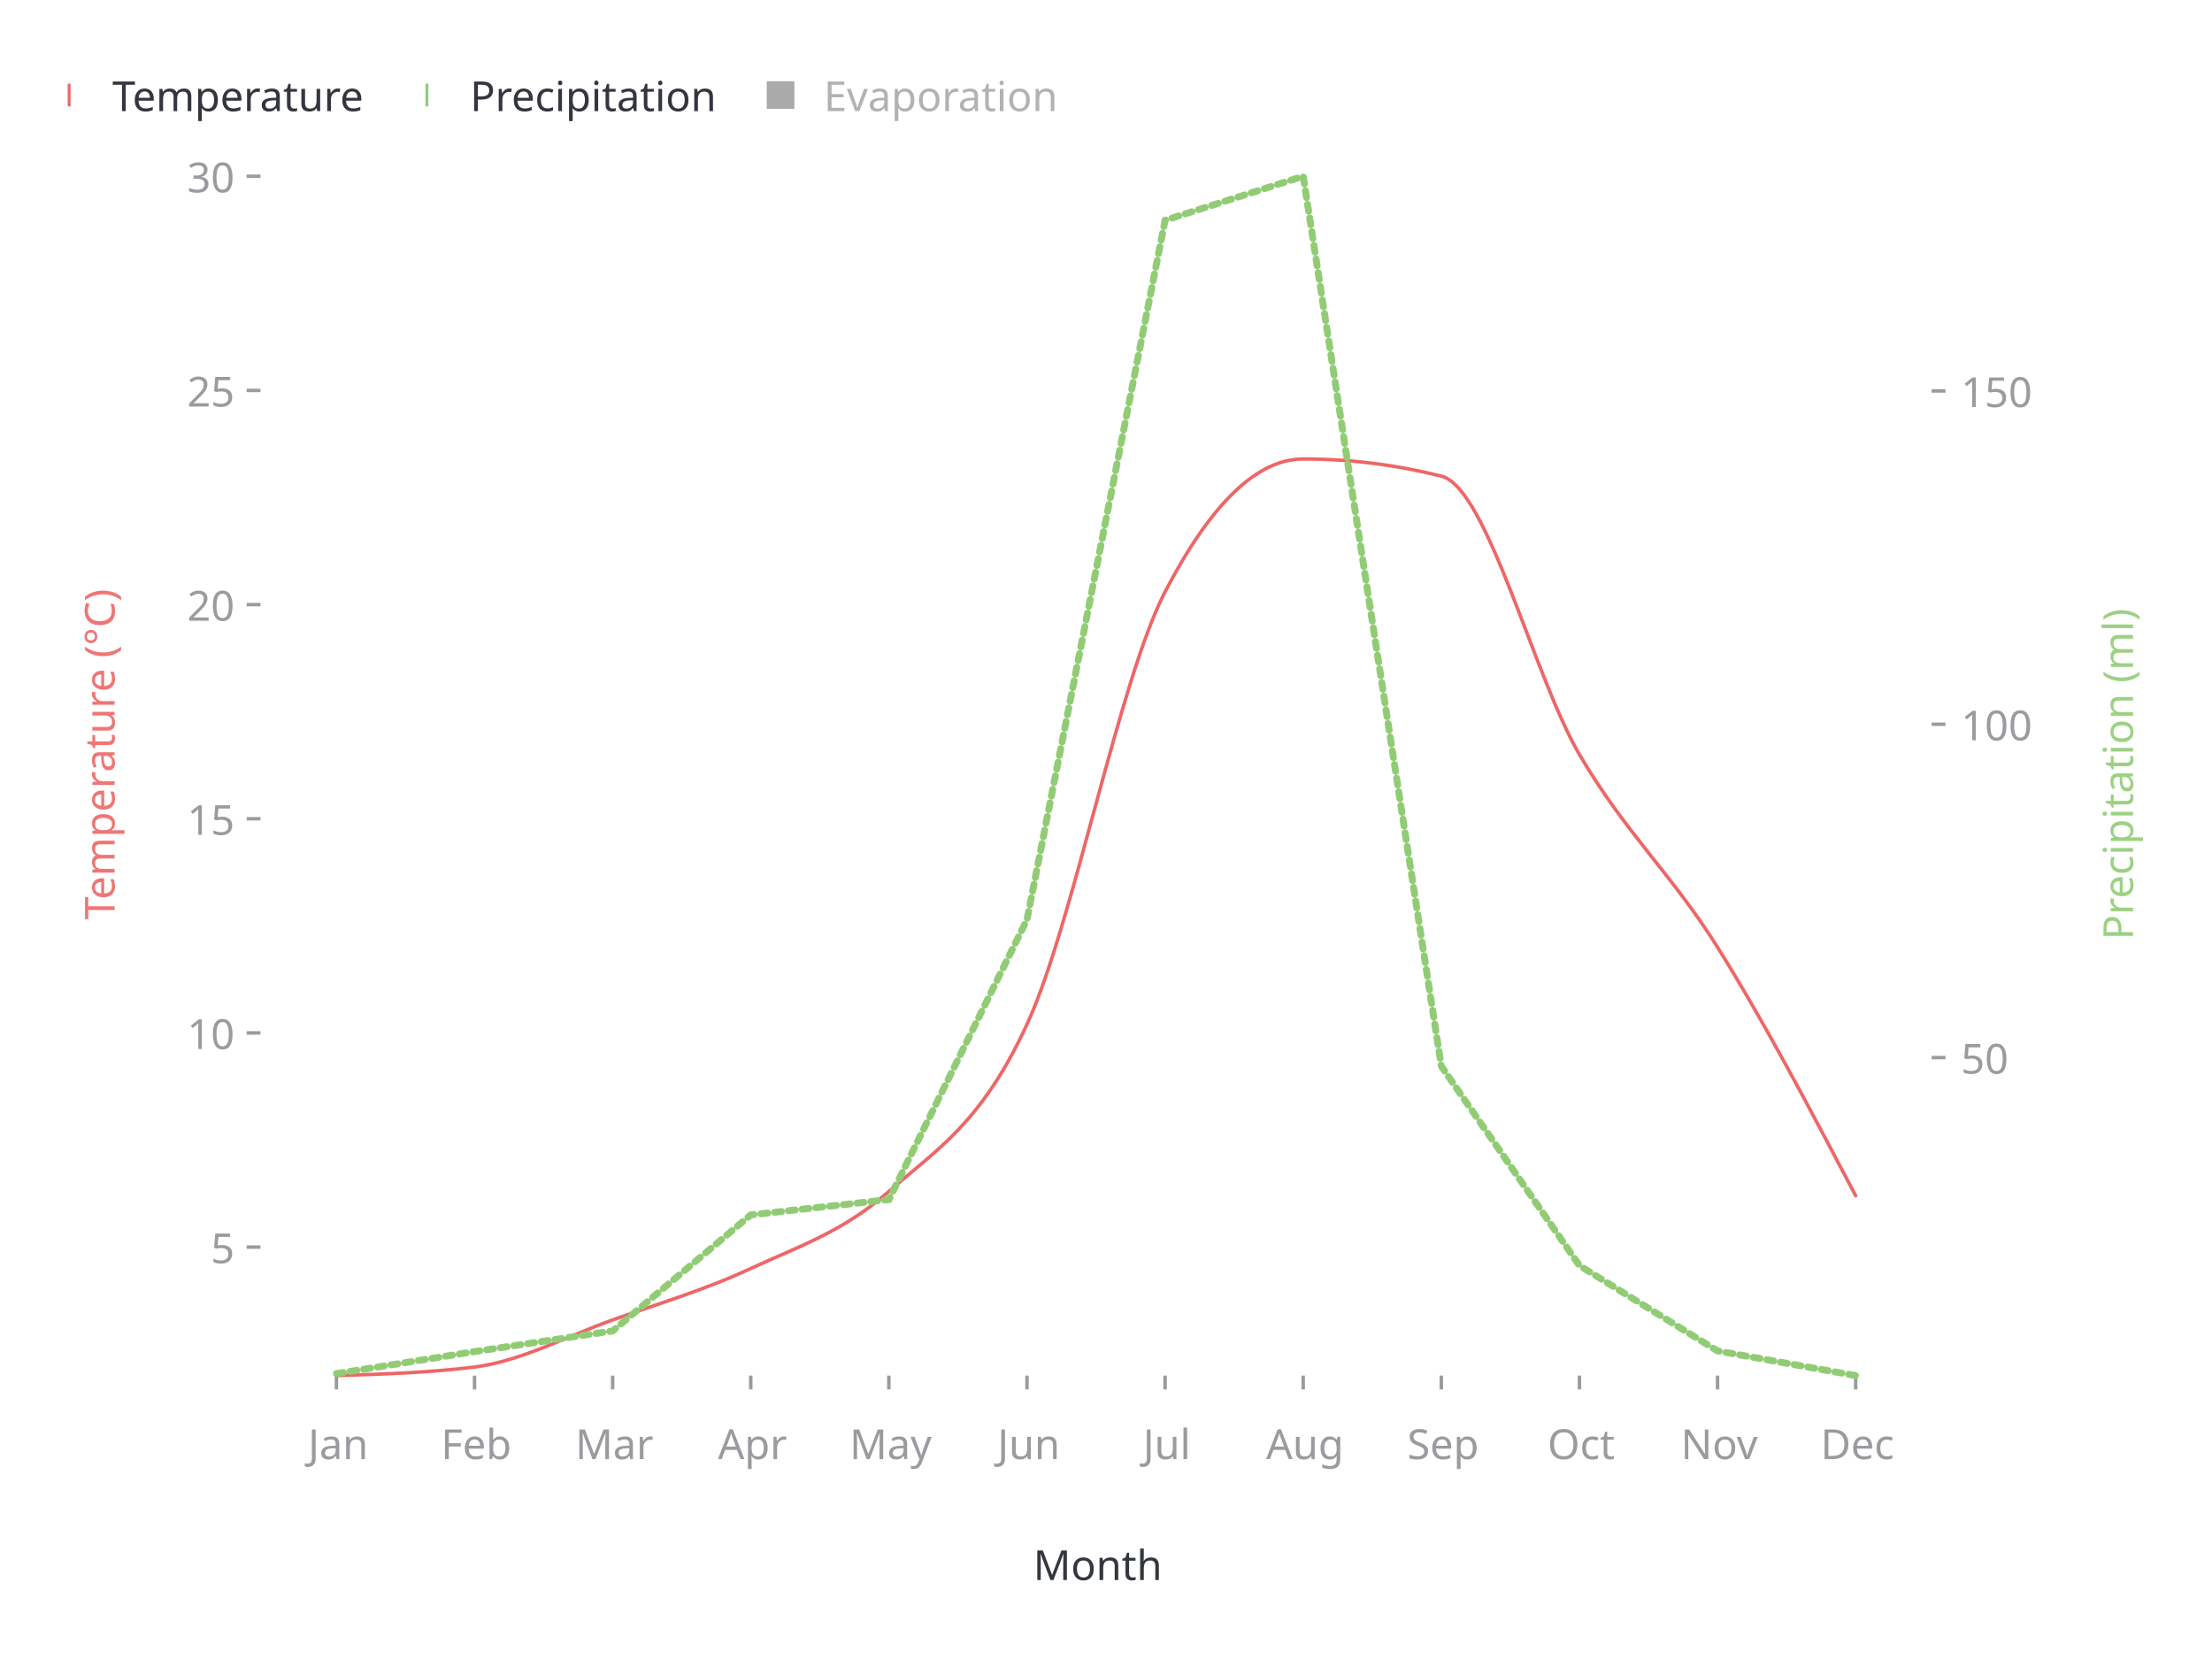
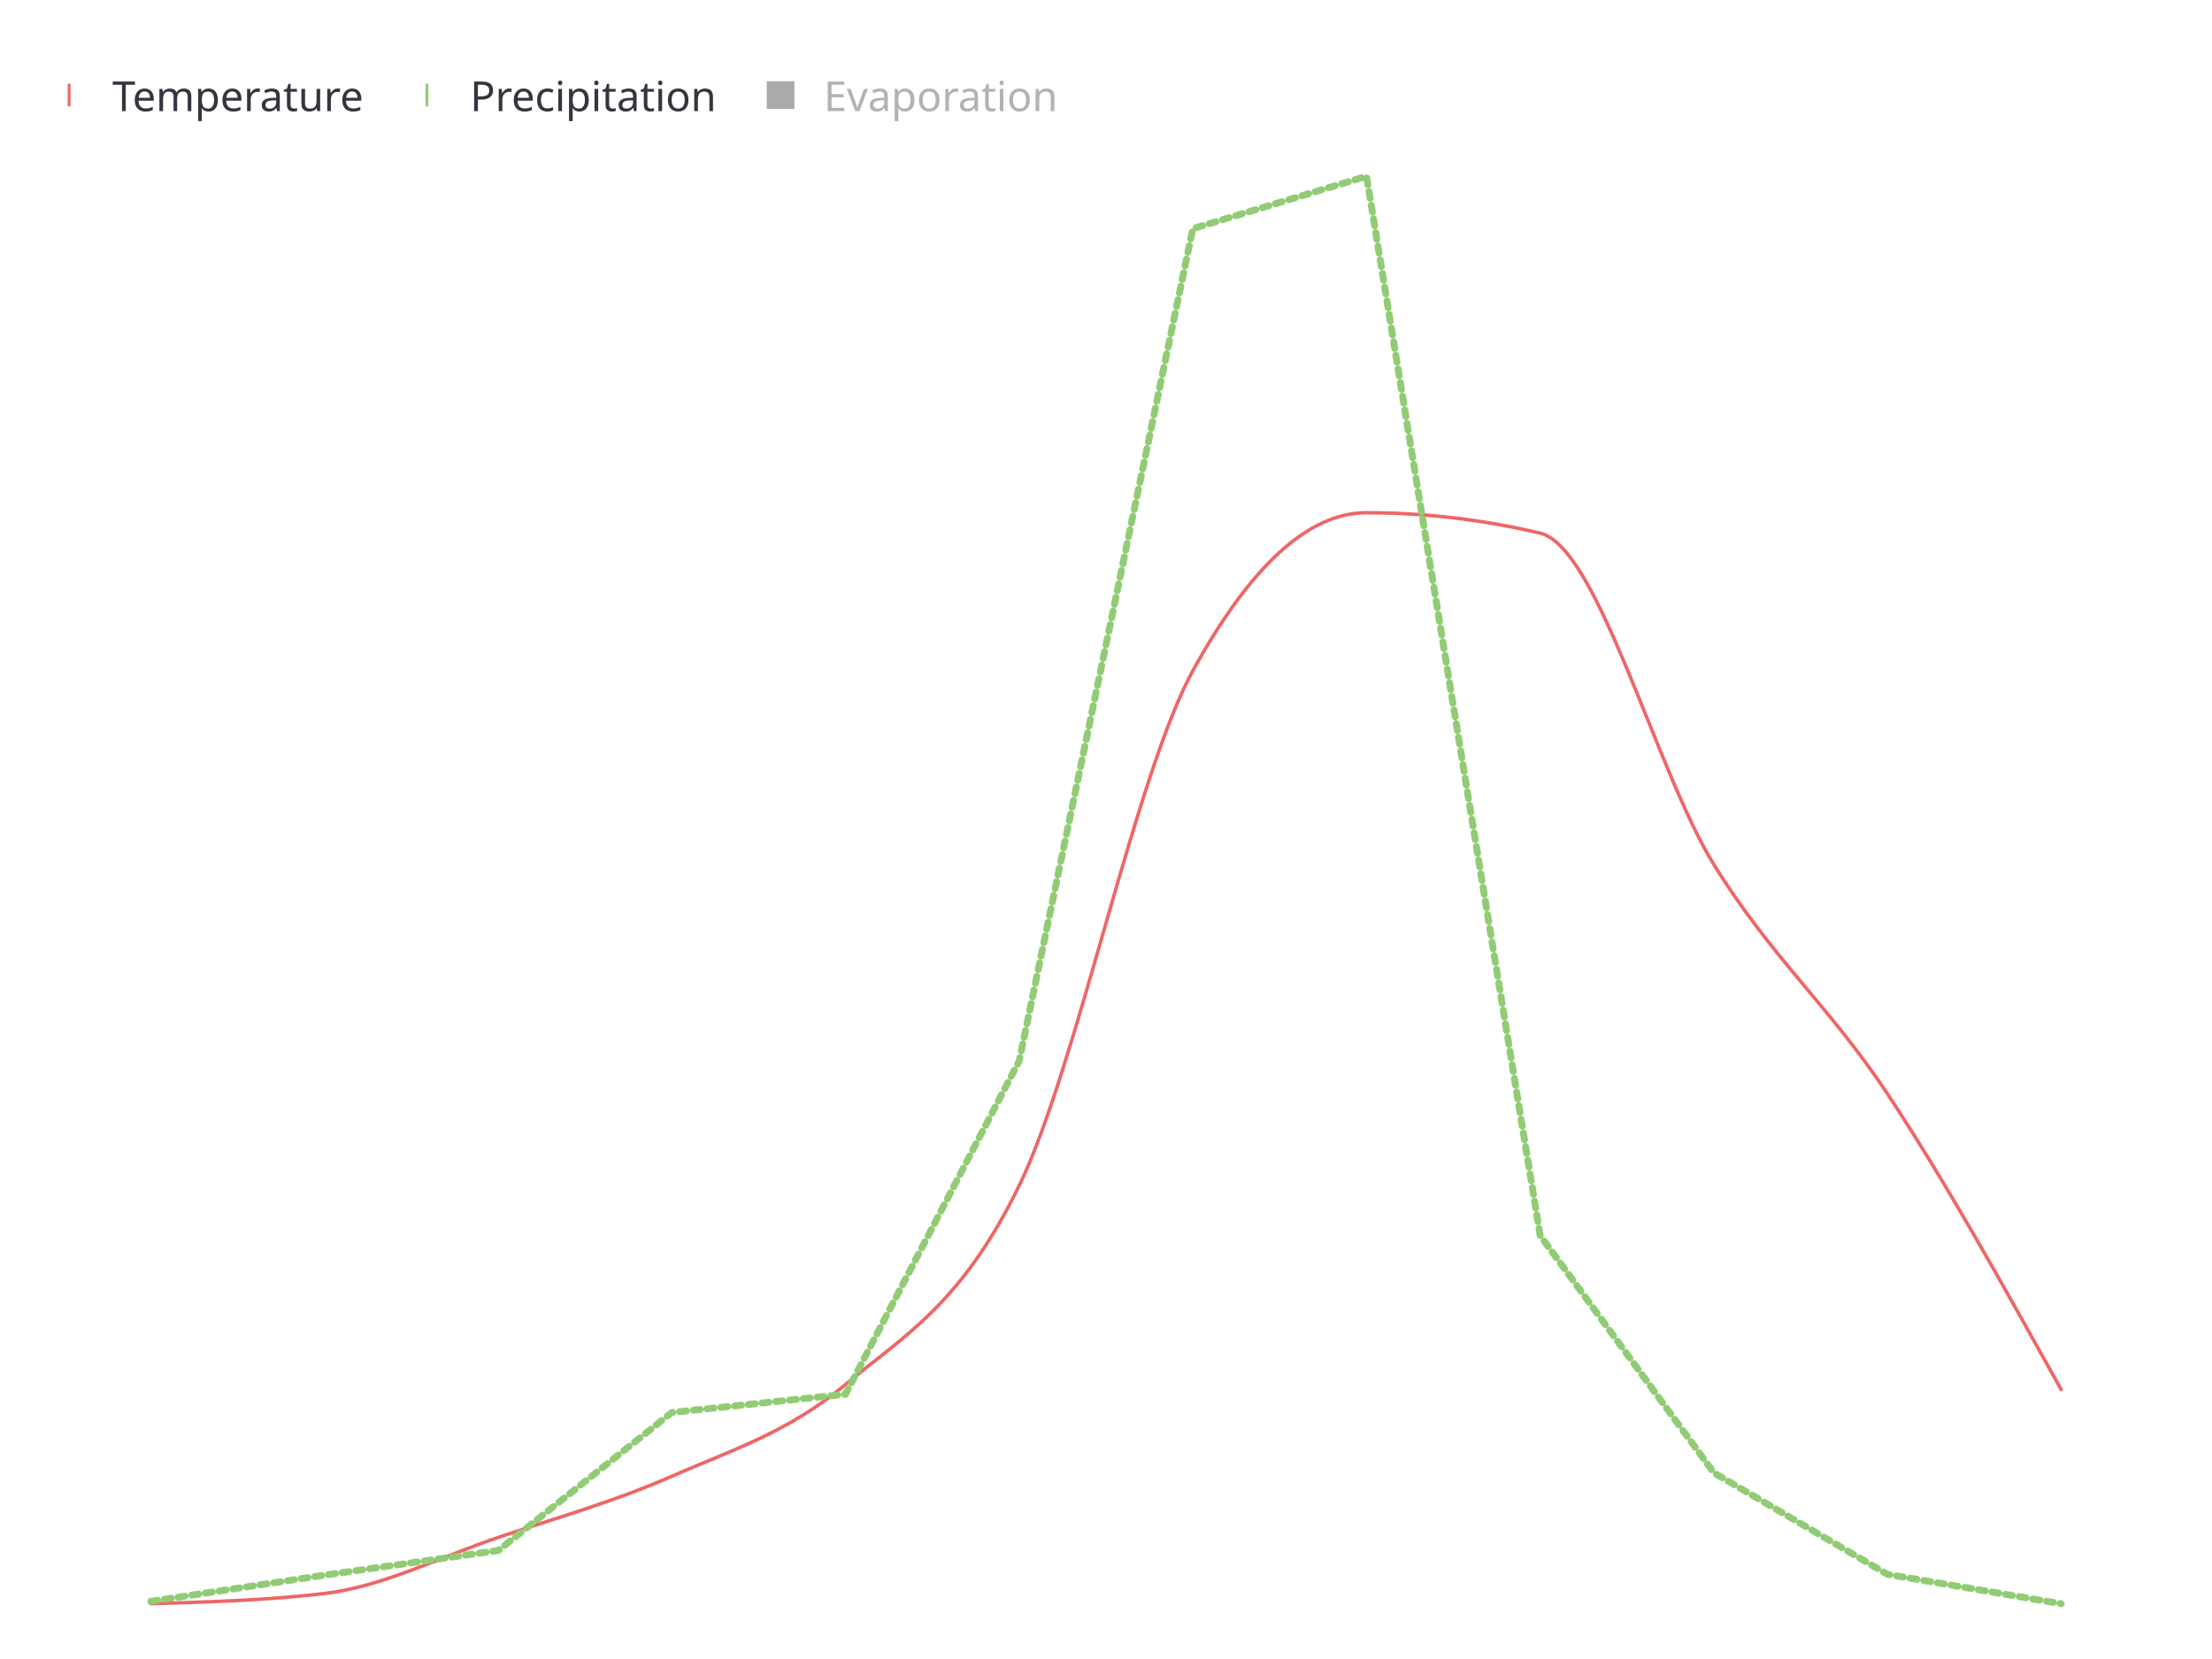
<svg xmlns="http://www.w3.org/2000/svg" width="640" height="480" style="background: transparent;" color-interpolation-filters="sRGB">
  <defs>
-     <clipPath transform="matrix(1,0,0,1,-16,-16)" id="clip-path-85-51">
-       <use href="#g-svg-85" transform="matrix(1,0,0,1,16,16)" />
+     <clipPath transform="matrix(1,0,0,1,-16,-16)" id="clip-path-51-17">
+       <use href="#g-svg-51" transform="matrix(1,0,0,1,16,16)" />
    </clipPath>
  </defs>
  <g id="g-svg-camera" transform="matrix(1,0,0,1,0,0)">
    <g id="g-root" fill="none" transform="matrix(1,0,0,1,0,0)">
-       <g id="g-svg-34" fill="none" transform="matrix(1,0,0,1,0,0)" class="view">
+       <g id="g-svg-4" fill="none" transform="matrix(1,0,0,1,0,0)" class="view">
        <g transform="matrix(1,0,0,1,0,0)">
-           <path id="g-svg-35" fill="rgba(0,0,0,0)" class="area" d="M 0,0 l 640,0 l 0,480 l-640 0 z" width="640" height="480" />
+           <path id="g-svg-5" fill="rgba(0,0,0,0)" class="area" d="M 0,0 l 640,0 l 0,480 l-640 0 z" width="640" height="480" />
        </g>
        <g transform="matrix(1,0,0,1,16,16)">
-           <path id="g-svg-36" fill="rgba(0,0,0,0)" class="area" d="M 0,0 l 608,0 l 0,448 l-608 0 z" width="608" height="448" />
+           <path id="g-svg-6" fill="rgba(0,0,0,0)" class="area" d="M 0,0 l 608,0 l 0,448 l-608 0 z" width="608" height="448" />
        </g>
-         <g transform="matrix(1,0,0,1,75.36,51)">
-           <path id="g-svg-37" fill="rgba(0,0,0,0)" class="area" d="M 0,0 l 483.52,0 l 0,347 l-483.52 0 z" width="483.52" height="347" />
+         <g transform="matrix(1,0,0,1,16,51)">
+           <path id="g-svg-7" fill="rgba(0,0,0,0)" class="area" d="M 0,0 l 608,0 l 0,413 l-608 0 z" width="608" height="413" />
        </g>
-         <g transform="matrix(1,0,0,1,75.36,51)">
-           <path id="g-svg-38" fill="rgba(0,0,0,0)" class="area" d="M 0,0 l 483.52,0 l 0,347 l-483.52 0 z" width="483.52" height="347" />
+         <g transform="matrix(1,0,0,1,16,51)">
+           <path id="g-svg-8" fill="rgba(0,0,0,0)" class="area" d="M 0,0 l 608,0 l 0,413 l-608 0 z" width="608" height="413" />
        </g>
-         <g id="g-svg-39" fill="none" transform="matrix(1,0,0,1,0,0)" class="component">
-           <g id="g-svg-44" fill="none" width="608" height="23" transform="matrix(1,0,0,1,16,16)">
-             <g id="g-svg-45" fill="none" class="legend-category" width="303.6" height="23" transform="matrix(1,0,0,1,0,0)">
-               <g id="g-svg-46" fill="none" transform="matrix(1,0,0,1,0,0)" class="legend-title-group">
-                 <g id="g-svg-47" fill="none" width="303.6" height="23" transform="matrix(1,0,0,1,0,0)" class="legend-title" />
+         <g id="g-svg-9" fill="none" transform="matrix(1,0,0,1,0,0)" class="component">
+           <g id="g-svg-10" fill="none" width="608" height="23" transform="matrix(1,0,0,1,16,16)">
+             <g id="g-svg-11" fill="none" class="legend-category" width="303.6" height="23" transform="matrix(1,0,0,1,0,0)">
+               <g id="g-svg-12" fill="none" transform="matrix(1,0,0,1,0,0)" class="legend-title-group">
+                 <g id="g-svg-13" fill="none" width="303.6" height="23" transform="matrix(1,0,0,1,0,0)" class="legend-title" />
              </g>
-               <g id="g-svg-48" fill="none" transform="matrix(1,0,0,1,0,0)" class="legend-items-group">
-                 <g id="g-svg-49" fill="none" width="303.6" height="23" transform="matrix(1,0,0,1,0,0)" class="legend-items">
-                   <g id="g-svg-50" fill="none" transform="matrix(1,0,0,1,0,0)" class="items-navigator">
-                     <g id="g-svg-51" fill="none" class="navigator-content-group" transform="matrix(1,0,0,1,0,0)" clip-path="url(#clip-path-85-51)">
-                       <g id="g-svg-52" fill="none" class="navigator-play-window" transform="matrix(1,0,0,1,0,0)">
-                         <g id="g-svg-78" fill="none" class="items-item-page" transform="matrix(1,0,0,1,0,0)">
-                           <g id="g-svg-54" fill="none" transform="matrix(1,0,0,1,0,0)" class="items-item" width="91.52" height="23">
-                             <g id="g-svg-60" fill="none" transform="matrix(1,0,0,1,0,0)" class="legend-category-item-background-group">
+               <g id="g-svg-14" fill="none" transform="matrix(1,0,0,1,0,0)" class="legend-items-group">
+                 <g id="g-svg-15" fill="none" width="303.6" height="23" transform="matrix(1,0,0,1,0,0)" class="legend-items">
+                   <g id="g-svg-16" fill="none" transform="matrix(1,0,0,1,0,0)" class="items-navigator">
+                     <g id="g-svg-17" fill="none" class="navigator-content-group" transform="matrix(1,0,0,1,0,0)" clip-path="url(#clip-path-51-17)">
+                       <g id="g-svg-18" fill="none" class="navigator-play-window" transform="matrix(1,0,0,1,0,0)">
+                         <g id="g-svg-44" fill="none" class="items-item-page" transform="matrix(1,0,0,1,0,0)">
+                           <g id="g-svg-20" fill="none" transform="matrix(1,0,0,1,0,0)" class="items-item" width="91.52" height="23">
+                             <g id="g-svg-26" fill="none" transform="matrix(1,0,0,1,0,0)" class="legend-category-item-background-group">
                              <g transform="matrix(1,0,0,1,0,0)">
-                                 <path id="g-svg-61" fill="rgba(0,0,0,0)" class="legend-category-item-background" d="M 0,0 l 91.52,0 l 0,23 l-91.52 0 z" width="91.52" height="23" visibility="visible" />
+                                 <path id="g-svg-27" fill="rgba(0,0,0,0)" class="legend-category-item-background" d="M 0,0 l 91.52,0 l 0,23 l-91.52 0 z" width="91.52" height="23" visibility="visible" />
                              </g>
                            </g>
-                             <g id="g-svg-55" fill="none" transform="matrix(0.411612,0,0,0.411612,4,11.5)" class="legend-category-item-marker-group">
+                             <g id="g-svg-21" fill="none" transform="matrix(0.411612,0,0,0.411612,4,11.5)" class="legend-category-item-marker-group">
                              <g transform="matrix(1,0,0,1,0,-8)">
-                                 <path id="g-svg-56" fill="none" d="M 0,16 L 0,0" stroke="rgba(238,102,102,1)" stroke-width="2" class="legend-category-item-marker" visibility="visible" />
+                                 <path id="g-svg-22" fill="none" d="M 0,16 L 0,0" stroke="rgba(238,102,102,1)" stroke-width="2" class="legend-category-item-marker" visibility="visible" />
                              </g>
                            </g>
-                             <g id="g-svg-57" fill="none" transform="matrix(1,0,0,1,16,11.5)" class="legend-category-item-label-group">
+                             <g id="g-svg-23" fill="none" transform="matrix(1,0,0,1,16,11.5)" class="legend-category-item-label-group">
                              <g transform="matrix(1,0,0,1,0,0)">
-                                 <text id="g-svg-58" fill="rgba(29,33,41,1)" dominant-baseline="central" paint-order="stroke" dx="0.5" font-family="sans-serif" font-size="12" font-style="normal" font-variant="normal" font-weight="normal" stroke-width="1" text-anchor="left" class="legend-category-item-label" fill-opacity="0.9" visibility="visible">
+                                 <text id="g-svg-24" fill="rgba(29,33,41,1)" dominant-baseline="central" paint-order="stroke" dx="0.5" font-family="sans-serif" font-size="12" font-style="normal" font-variant="normal" font-weight="normal" stroke-width="1" text-anchor="left" class="legend-category-item-label" fill-opacity="0.9" visibility="visible">
                                  Temperature
                                </text>
                              </g>
                            </g>
-                             <g id="g-svg-59" fill="none" transform="matrix(1,0,0,1,0,0)" class="legend-category-item-value-group" />
+                             <g id="g-svg-25" fill="none" transform="matrix(1,0,0,1,0,0)" class="legend-category-item-value-group" />
                          </g>
-                           <g id="g-svg-62" fill="none" transform="matrix(1,0,0,1,103.52,0)" class="items-item" width="90.32" height="23">
-                             <g id="g-svg-68" fill="none" transform="matrix(1,0,0,1,0,0)" class="legend-category-item-background-group">
+                           <g id="g-svg-28" fill="none" transform="matrix(1,0,0,1,103.52,0)" class="items-item" width="90.32" height="23">
+                             <g id="g-svg-34" fill="none" transform="matrix(1,0,0,1,0,0)" class="legend-category-item-background-group">
                              <g transform="matrix(1,0,0,1,0,0)">
-                                 <path id="g-svg-69" fill="rgba(0,0,0,0)" class="legend-category-item-background" d="M 0,0 l 90.32,0 l 0,23 l-90.32 0 z" width="90.32" height="23" visibility="visible" />
+                                 <path id="g-svg-35" fill="rgba(0,0,0,0)" class="legend-category-item-background" d="M 0,0 l 90.32,0 l 0,23 l-90.32 0 z" width="90.32" height="23" visibility="visible" />
                              </g>
                            </g>
-                             <g id="g-svg-63" fill="none" transform="matrix(0.411612,0,0,0.411612,4,11.5)" class="legend-category-item-marker-group">
+                             <g id="g-svg-29" fill="none" transform="matrix(0.411612,0,0,0.411612,4,11.5)" class="legend-category-item-marker-group">
                              <g transform="matrix(1,0,0,1,0,-8)">
-                                 <path id="g-svg-64" fill="none" d="M 0,16 L 0,0" stroke="rgba(145,204,117,1)" stroke-width="2" class="legend-category-item-marker" visibility="visible" />
+                                 <path id="g-svg-30" fill="none" d="M 0,16 L 0,0" stroke="rgba(145,204,117,1)" stroke-width="2" class="legend-category-item-marker" visibility="visible" />
                              </g>
                            </g>
-                             <g id="g-svg-65" fill="none" transform="matrix(1,0,0,1,16,11.5)" class="legend-category-item-label-group">
+                             <g id="g-svg-31" fill="none" transform="matrix(1,0,0,1,16,11.5)" class="legend-category-item-label-group">
                              <g transform="matrix(1,0,0,1,0,0)">
-                                 <text id="g-svg-66" fill="rgba(29,33,41,1)" dominant-baseline="central" paint-order="stroke" dx="0.5" font-family="sans-serif" font-size="12" font-style="normal" font-variant="normal" font-weight="normal" stroke-width="1" text-anchor="left" class="legend-category-item-label" fill-opacity="0.9" visibility="visible">
+                                 <text id="g-svg-32" fill="rgba(29,33,41,1)" dominant-baseline="central" paint-order="stroke" dx="0.5" font-family="sans-serif" font-size="12" font-style="normal" font-variant="normal" font-weight="normal" stroke-width="1" text-anchor="left" class="legend-category-item-label" fill-opacity="0.9" visibility="visible">
                                  Precipitation
                                </text>
                              </g>
                            </g>
-                             <g id="g-svg-67" fill="none" transform="matrix(1,0,0,1,0,0)" class="legend-category-item-value-group" />
+                             <g id="g-svg-33" fill="none" transform="matrix(1,0,0,1,0,0)" class="legend-category-item-value-group" />
                          </g>
-                           <g id="g-svg-70" fill="none" transform="matrix(1,0,0,1,205.84,0)" class="items-item" width="85.76" height="23">
-                             <g id="g-svg-76" fill="none" transform="matrix(1,0,0,1,0,0)" class="legend-category-item-background-group">
+                           <g id="g-svg-36" fill="none" transform="matrix(1,0,0,1,205.84,0)" class="items-item" width="85.76" height="23">
+                             <g id="g-svg-42" fill="none" transform="matrix(1,0,0,1,0,0)" class="legend-category-item-background-group">
                              <g transform="matrix(1,0,0,1,0,0)">
-                                 <path id="g-svg-77" fill="rgba(0,0,0,0)" class="legend-category-item-background" d="M 0,0 l 85.76,0 l 0,23 l-85.76 0 z" width="85.76" height="23" visibility="visible" />
+                                 <path id="g-svg-43" fill="rgba(0,0,0,0)" class="legend-category-item-background" d="M 0,0 l 85.76,0 l 0,23 l-85.76 0 z" width="85.76" height="23" visibility="visible" />
                              </g>
                            </g>
-                             <g id="g-svg-71" fill="none" transform="matrix(0.5,0,0,0.5,4,11.5)" class="legend-category-item-marker-group">
+                             <g id="g-svg-37" fill="none" transform="matrix(0.5,0,0,0.5,4,11.5)" class="legend-category-item-marker-group">
                              <g transform="matrix(1,0,0,1,-8,-8)">
-                                 <path id="g-svg-72" fill="rgba(170,170,170,1)" d="M 0,0 L 16,0 L 16,16 L 0,16 Z" stroke-width="0" class="legend-category-item-marker" visibility="visible" stroke="rgba(170,170,170,1)" />
+                                 <path id="g-svg-38" fill="rgba(170,170,170,1)" d="M 0,0 L 16,0 L 16,16 L 0,16 Z" stroke-width="0" class="legend-category-item-marker" visibility="visible" stroke="rgba(170,170,170,1)" />
                              </g>
                            </g>
-                             <g id="g-svg-73" fill="none" transform="matrix(1,0,0,1,16,11.5)" class="legend-category-item-label-group">
+                             <g id="g-svg-39" fill="none" transform="matrix(1,0,0,1,16,11.5)" class="legend-category-item-label-group">
                              <g transform="matrix(1,0,0,1,0,0)">
-                                 <text id="g-svg-74" fill="rgba(170,170,170,1)" dominant-baseline="central" paint-order="stroke" dx="0.5" font-family="sans-serif" font-size="12" font-style="normal" font-variant="normal" font-weight="normal" stroke-width="1" text-anchor="left" class="legend-category-item-label" fill-opacity="0.9" visibility="visible">
+                                 <text id="g-svg-40" fill="rgba(170,170,170,1)" dominant-baseline="central" paint-order="stroke" dx="0.5" font-family="sans-serif" font-size="12" font-style="normal" font-variant="normal" font-weight="normal" stroke-width="1" text-anchor="left" class="legend-category-item-label" fill-opacity="0.9" visibility="visible">
                                  Evaporation
                                </text>
                              </g>
                            </g>
-                             <g id="g-svg-75" fill="none" transform="matrix(1,0,0,1,0,0)" class="legend-category-item-value-group" />
+                             <g id="g-svg-41" fill="none" transform="matrix(1,0,0,1,0,0)" class="legend-category-item-value-group" />
                          </g>
                        </g>
                      </g>
                    </g>
-                     <g id="g-svg-53" fill="none" transform="matrix(1,0,0,1,0,0)" class="navigator-controller" />
+                     <g id="g-svg-19" fill="none" transform="matrix(1,0,0,1,0,0)" class="navigator-controller" />
                    <g transform="matrix(1,0,0,1,0,0)">
-                       <path id="g-svg-85" fill="none" d="M 0,0 l 291.6,0 l 0,23 l-291.6 0 z" class="navigator-clip-path" width="291.6" height="23" />
+                       <path id="g-svg-51" fill="none" d="M 0,0 l 291.6,0 l 0,23 l-291.6 0 z" class="navigator-clip-path" width="291.6" height="23" />
                    </g>
                  </g>
                </g>
              </g>
            </g>
          </g>
        </g>
-         <g id="g-svg-40" fill="none" transform="matrix(1,0,0,1,0,0)" class="component">
-           <g id="g-svg-86" fill="none" class="axis" transform="matrix(1,0,0,1,0,0)">
-             <g id="g-svg-87" fill="none" transform="matrix(1,0,0,1,0,0)" class="axis-grid-group" />
-             <g id="g-svg-88" fill="none" transform="matrix(1,0,0,1,0,0)" class="axis-main-group">
-               <g id="g-svg-89" fill="none" transform="matrix(1,0,0,1,0,0)" class="axis-line-group">
-                 <g transform="matrix(1,0,0,1,75.36,398)">
-                   <line id="g-svg-90" fill="none" x1="0" y1="0" x2="483.52" y2="0" class="axis-line axis-line" stroke-width="0.5" stroke="rgba(29,33,41,1)" stroke-opacity="0.45" opacity="0" />
-                 </g>
-               </g>
-               <g id="g-svg-91" fill="none" transform="matrix(1,0,0,1,0,0)" class="axis-tick-group">
-                 <g id="g-svg-92" fill="none" transform="matrix(1,0,0,1,97.33819,398)" class="axis-tick">
-                   <g transform="matrix(1,0,0,1,0,0)">
-                     <line id="g-svg-277" fill="none" x1="0" y1="0" x2="0" y2="4" class="axis-tick-item" stroke-width="1" stroke="rgba(29,33,41,1)" opacity="0.45" />
-                   </g>
-                 </g>
-                 <g id="g-svg-93" fill="none" transform="matrix(1,0,0,1,137.2985,398)" class="axis-tick">
-                   <g transform="matrix(1,0,0,1,0,0)">
-                     <line id="g-svg-278" fill="none" x1="0" y1="0" x2="0" y2="4" class="axis-tick-item" stroke-width="1" stroke="rgba(29,33,41,1)" opacity="0.45" />
-                   </g>
-                 </g>
-                 <g id="g-svg-94" fill="none" transform="matrix(1,0,0,1,177.2588,398)" class="axis-tick">
-                   <g transform="matrix(1,0,0,1,0,0)">
-                     <line id="g-svg-279" fill="none" x1="0" y1="0" x2="0" y2="4" class="axis-tick-item" stroke-width="1" stroke="rgba(29,33,41,1)" opacity="0.45" />
-                   </g>
-                 </g>
-                 <g id="g-svg-95" fill="none" transform="matrix(1,0,0,1,217.2192,398)" class="axis-tick">
-                   <g transform="matrix(1,0,0,1,0,0)">
-                     <line id="g-svg-280" fill="none" x1="0" y1="0" x2="0" y2="4" class="axis-tick-item" stroke-width="1" stroke="rgba(29,33,41,1)" opacity="0.45" />
-                   </g>
-                 </g>
-                 <g id="g-svg-96" fill="none" transform="matrix(1,0,0,1,257.1795,398)" class="axis-tick">
-                   <g transform="matrix(1,0,0,1,0,0)">
-                     <line id="g-svg-281" fill="none" x1="0" y1="0" x2="0" y2="4" class="axis-tick-item" stroke-width="1" stroke="rgba(29,33,41,1)" opacity="0.45" />
-                   </g>
-                 </g>
-                 <g id="g-svg-97" fill="none" transform="matrix(1,0,0,1,297.1398,398)" class="axis-tick">
-                   <g transform="matrix(1,0,0,1,0,0)">
-                     <line id="g-svg-282" fill="none" x1="0" y1="0" x2="0" y2="4" class="axis-tick-item" stroke-width="1" stroke="rgba(29,33,41,1)" opacity="0.45" />
-                   </g>
-                 </g>
-                 <g id="g-svg-98" fill="none" transform="matrix(1,0,0,1,337.1002,398)" class="axis-tick">
-                   <g transform="matrix(1,0,0,1,0,0)">
-                     <line id="g-svg-283" fill="none" x1="0" y1="0" x2="0" y2="4" class="axis-tick-item" stroke-width="1" stroke="rgba(29,33,41,1)" opacity="0.45" />
-                   </g>
-                 </g>
-                 <g id="g-svg-99" fill="none" transform="matrix(1,0,0,1,377.0605,398)" class="axis-tick">
-                   <g transform="matrix(1,0,0,1,0,0)">
-                     <line id="g-svg-284" fill="none" x1="0" y1="0" x2="0" y2="4" class="axis-tick-item" stroke-width="1" stroke="rgba(29,33,41,1)" opacity="0.45" />
-                   </g>
-                 </g>
-                 <g id="g-svg-100" fill="none" transform="matrix(1,0,0,1,417.0208,398)" class="axis-tick">
-                   <g transform="matrix(1,0,0,1,0,0)">
-                     <line id="g-svg-285" fill="none" x1="0" y1="0" x2="0" y2="4" class="axis-tick-item" stroke-width="1" stroke="rgba(29,33,41,1)" opacity="0.45" />
-                   </g>
-                 </g>
-                 <g id="g-svg-101" fill="none" transform="matrix(1,0,0,1,456.9812,398)" class="axis-tick">
-                   <g transform="matrix(1,0,0,1,0,0)">
-                     <line id="g-svg-286" fill="none" x1="0" y1="0" x2="0" y2="4" class="axis-tick-item" stroke-width="1" stroke="rgba(29,33,41,1)" opacity="0.45" />
-                   </g>
-                 </g>
-                 <g id="g-svg-102" fill="none" transform="matrix(1,0,0,1,496.9415,398)" class="axis-tick">
-                   <g transform="matrix(1,0,0,1,0,0)">
-                     <line id="g-svg-287" fill="none" x1="0" y1="0" x2="0" y2="4" class="axis-tick-item" stroke-width="1" stroke="rgba(29,33,41,1)" opacity="0.45" />
-                   </g>
-                 </g>
-                 <g id="g-svg-103" fill="none" transform="matrix(1,0,0,1,536.9018,398)" class="axis-tick">
-                   <g transform="matrix(1,0,0,1,0,0)">
-                     <line id="g-svg-288" fill="none" x1="0" y1="0" x2="0" y2="4" class="axis-tick-item" stroke-width="1" stroke="rgba(29,33,41,1)" opacity="0.45" />
-                   </g>
-                 </g>
-               </g>
-               <g id="g-svg-116" fill="none" transform="matrix(1,0,0,1,0,0)" class="axis-label-group">
-                 <g id="g-svg-117" fill="none" transform="matrix(1,0,0,1,97.33819,406)" class="axis-label">
-                   <g transform="matrix(1,0,0,1,0,0)">
-                     <text id="g-svg-289" fill="rgba(29,33,41,1)" dominant-baseline="central" paint-order="stroke" dx="0.5" font-family="sans-serif" font-size="12" font-style="normal" font-variant="normal" font-weight="normal" stroke-width="1" text-anchor="middle" class="axis-label-item" dy="11.5px" opacity="0.45" visibility="visible">
-                       Jan
-                     </text>
-                   </g>
-                 </g>
-                 <g id="g-svg-118" fill="none" transform="matrix(1,0,0,1,137.2985,406)" class="axis-label">
-                   <g transform="matrix(1,0,0,1,0,0)">
-                     <text id="g-svg-290" fill="rgba(29,33,41,1)" dominant-baseline="central" paint-order="stroke" dx="0.5" font-family="sans-serif" font-size="12" font-style="normal" font-variant="normal" font-weight="normal" stroke-width="1" text-anchor="middle" class="axis-label-item" dy="11.5px" opacity="0.45" visibility="visible">
-                       Feb
-                     </text>
-                   </g>
-                 </g>
-                 <g id="g-svg-119" fill="none" transform="matrix(1,0,0,1,177.2588,406)" class="axis-label">
-                   <g transform="matrix(1,0,0,1,0,0)">
-                     <text id="g-svg-291" fill="rgba(29,33,41,1)" dominant-baseline="central" paint-order="stroke" dx="0.5" font-family="sans-serif" font-size="12" font-style="normal" font-variant="normal" font-weight="normal" stroke-width="1" text-anchor="middle" class="axis-label-item" dy="11.5px" opacity="0.45" visibility="visible">
-                       Mar
-                     </text>
-                   </g>
-                 </g>
-                 <g id="g-svg-120" fill="none" transform="matrix(1,0,0,1,217.2192,406)" class="axis-label">
-                   <g transform="matrix(1,0,0,1,0,0)">
-                     <text id="g-svg-292" fill="rgba(29,33,41,1)" dominant-baseline="central" paint-order="stroke" dx="0.5" font-family="sans-serif" font-size="12" font-style="normal" font-variant="normal" font-weight="normal" stroke-width="1" text-anchor="middle" class="axis-label-item" dy="11.5px" opacity="0.45" visibility="visible">
-                       Apr
-                     </text>
-                   </g>
-                 </g>
-                 <g id="g-svg-121" fill="none" transform="matrix(1,0,0,1,257.1795,406)" class="axis-label">
-                   <g transform="matrix(1,0,0,1,0,0)">
-                     <text id="g-svg-293" fill="rgba(29,33,41,1)" dominant-baseline="central" paint-order="stroke" dx="0.5" font-family="sans-serif" font-size="12" font-style="normal" font-variant="normal" font-weight="normal" stroke-width="1" text-anchor="middle" class="axis-label-item" dy="11.5px" opacity="0.45" visibility="visible">
-                       May
-                     </text>
-                   </g>
-                 </g>
-                 <g id="g-svg-122" fill="none" transform="matrix(1,0,0,1,297.1398,406)" class="axis-label">
-                   <g transform="matrix(1,0,0,1,0,0)">
-                     <text id="g-svg-294" fill="rgba(29,33,41,1)" dominant-baseline="central" paint-order="stroke" dx="0.5" font-family="sans-serif" font-size="12" font-style="normal" font-variant="normal" font-weight="normal" stroke-width="1" text-anchor="middle" class="axis-label-item" dy="11.5px" opacity="0.45" visibility="visible">
-                       Jun
-                     </text>
-                   </g>
-                 </g>
-                 <g id="g-svg-123" fill="none" transform="matrix(1,0,0,1,337.1002,406)" class="axis-label">
-                   <g transform="matrix(1,0,0,1,0,0)">
-                     <text id="g-svg-295" fill="rgba(29,33,41,1)" dominant-baseline="central" paint-order="stroke" dx="0.5" font-family="sans-serif" font-size="12" font-style="normal" font-variant="normal" font-weight="normal" stroke-width="1" text-anchor="middle" class="axis-label-item" dy="11.5px" opacity="0.45" visibility="visible">
-                       Jul
-                     </text>
-                   </g>
-                 </g>
-                 <g id="g-svg-124" fill="none" transform="matrix(1,0,0,1,377.0605,406)" class="axis-label">
-                   <g transform="matrix(1,0,0,1,0,0)">
-                     <text id="g-svg-296" fill="rgba(29,33,41,1)" dominant-baseline="central" paint-order="stroke" dx="0.5" font-family="sans-serif" font-size="12" font-style="normal" font-variant="normal" font-weight="normal" stroke-width="1" text-anchor="middle" class="axis-label-item" dy="11.5px" opacity="0.45" visibility="visible">
-                       Aug
-                     </text>
-                   </g>
-                 </g>
-                 <g id="g-svg-125" fill="none" transform="matrix(1,0,0,1,417.0208,406)" class="axis-label">
-                   <g transform="matrix(1,0,0,1,0,0)">
-                     <text id="g-svg-297" fill="rgba(29,33,41,1)" dominant-baseline="central" paint-order="stroke" dx="0.5" font-family="sans-serif" font-size="12" font-style="normal" font-variant="normal" font-weight="normal" stroke-width="1" text-anchor="middle" class="axis-label-item" dy="11.5px" opacity="0.45" visibility="visible">
-                       Sep
-                     </text>
-                   </g>
-                 </g>
-                 <g id="g-svg-126" fill="none" transform="matrix(1,0,0,1,456.9812,406)" class="axis-label">
-                   <g transform="matrix(1,0,0,1,0,0)">
-                     <text id="g-svg-298" fill="rgba(29,33,41,1)" dominant-baseline="central" paint-order="stroke" dx="0.5" font-family="sans-serif" font-size="12" font-style="normal" font-variant="normal" font-weight="normal" stroke-width="1" text-anchor="middle" class="axis-label-item" dy="11.5px" opacity="0.45" visibility="visible">
-                       Oct
-                     </text>
-                   </g>
-                 </g>
-                 <g id="g-svg-127" fill="none" transform="matrix(1,0,0,1,496.9415,406)" class="axis-label">
-                   <g transform="matrix(1,0,0,1,0,0)">
-                     <text id="g-svg-299" fill="rgba(29,33,41,1)" dominant-baseline="central" paint-order="stroke" dx="0.5" font-family="sans-serif" font-size="12" font-style="normal" font-variant="normal" font-weight="normal" stroke-width="1" text-anchor="middle" class="axis-label-item" dy="11.5px" opacity="0.45" visibility="visible">
-                       Nov
-                     </text>
-                   </g>
-                 </g>
-                 <g id="g-svg-128" fill="none" transform="matrix(1,0,0,1,536.9018,406)" class="axis-label">
-                   <g transform="matrix(1,0,0,1,0,0)">
-                     <text id="g-svg-300" fill="rgba(29,33,41,1)" dominant-baseline="central" paint-order="stroke" dx="0.5" font-family="sans-serif" font-size="12" font-style="normal" font-variant="normal" font-weight="normal" stroke-width="1" text-anchor="middle" class="axis-label-item" dy="11.5px" opacity="0.45" visibility="visible">
-                       Dec
-                     </text>
-                   </g>
-                 </g>
-               </g>
-             </g>
-             <g id="g-svg-141" fill="none" transform="matrix(1,0,0,1,317.12,464)" class="axis-title-group">
-               <g transform="matrix(1,0,0,1,0,0)">
-                 <text id="g-svg-142" fill="rgba(29,33,41,1)" dominant-baseline="central" paint-order="stroke" dx="0.5" font-family="sans-serif" font-size="12" font-style="normal" font-variant="normal" font-weight="normal" stroke-width="1" text-anchor="middle" class="axis-title" dy="-11.5px" opacity="0.9">
-                   Month
-                 </text>
-               </g>
+         <g transform="matrix(1,0,0,1,16,51)">
+           <path id="g-svg-52" fill="rgba(0,0,0,0)" class="plot" d="M 0,0 l 608,0 l 0,413 l-608 0 z" width="608" height="413" />
+           <g id="g-svg-53" fill="none" transform="matrix(1,0,0,1,0,0)" class="main-layer">
+             <g transform="matrix(1,0,0,1,27.636,97.35)">
+               <path id="g-svg-57" fill="none" d="M 0,315.65 C 16.75 315.158,33.499 314.667,50.248 312.7 C 66.998 310.733,83.747 302.129,100.496 296.475 C 117.246 290.821,133.995 286.15,150.744 278.775 C 167.493 271.4,184.243 266.238,200.992 252.225 C 217.741 238.213,234.491 229.117,251.24 194.7 C 267.989 160.283,284.739 76.208,301.488 45.725 C 318.237 15.242,334.987 0,351.736 0 C 368.485 0,385.235 1.967,401.984 5.9 C 418.733 9.833,435.482 74.733,452.232 101.775 C 468.981 128.817,485.73 142.829,502.48 168.15 C 519.229 193.471,535.978 223.585,552.728 253.7" stroke-linecap="round" stroke="rgba(238,102,102,1)" stroke-width="1" class="element" />
            </g>
          </g>
-         </g>
-         <g id="g-svg-41" fill="none" transform="matrix(1,0,0,1,0,0)" class="component">
-           <g id="g-svg-144" fill="none" class="axis" transform="matrix(1,0,0,1,0,0)">
-             <g id="g-svg-145" fill="none" transform="matrix(1,0,0,1,0,0)" class="axis-grid-group" />
-             <g id="g-svg-146" fill="none" transform="matrix(1,0,0,1,0,0)" class="axis-main-group">
-               <g id="g-svg-147" fill="none" transform="matrix(1,0,0,1,0,0)" class="axis-line-group">
-                 <g transform="matrix(1,0,0,1,75.36,51)">
-                   <line id="g-svg-148" fill="none" x1="0" y1="347" x2="0" y2="0" class="axis-line axis-line" stroke-width="0.5" stroke="rgba(29,33,41,1)" stroke-opacity="0.45" opacity="0" />
-                 </g>
-               </g>
-               <g id="g-svg-149" fill="none" transform="matrix(1,0,0,1,0,0)" class="axis-tick-group">
-                 <g id="g-svg-150" fill="none" transform="matrix(1,0,0,1,75.36,360.8214)" class="axis-tick">
-                   <g transform="matrix(1,0,0,1,-4,0)">
-                     <line id="g-svg-303" fill="none" x1="4" y1="0" x2="0" y2="0" class="axis-tick-item" stroke-width="1" stroke="rgba(29,33,41,1)" opacity="0.45" />
-                   </g>
-                 </g>
-                 <g id="g-svg-151" fill="none" transform="matrix(1,0,0,1,75.36,298.8571)" class="axis-tick">
-                   <g transform="matrix(1,0,0,1,-4,0)">
-                     <line id="g-svg-304" fill="none" x1="4" y1="0" x2="0" y2="0" class="axis-tick-item" stroke-width="1" stroke="rgba(29,33,41,1)" opacity="0.45" />
-                   </g>
-                 </g>
-                 <g id="g-svg-152" fill="none" transform="matrix(1,0,0,1,75.36,236.8929)" class="axis-tick">
-                   <g transform="matrix(1,0,0,1,-4,0)">
-                     <line id="g-svg-305" fill="none" x1="4" y1="0" x2="0" y2="0" class="axis-tick-item" stroke-width="1" stroke="rgba(29,33,41,1)" opacity="0.45" />
-                   </g>
-                 </g>
-                 <g id="g-svg-153" fill="none" transform="matrix(1,0,0,1,75.36,174.9286)" class="axis-tick">
-                   <g transform="matrix(1,0,0,1,-4,0)">
-                     <line id="g-svg-306" fill="none" x1="4" y1="0" x2="0" y2="0" class="axis-tick-item" stroke-width="1" stroke="rgba(29,33,41,1)" opacity="0.45" />
-                   </g>
-                 </g>
-                 <g id="g-svg-154" fill="none" transform="matrix(1,0,0,1,75.36,112.9643)" class="axis-tick">
-                   <g transform="matrix(1,0,0,1,-4,0)">
-                     <line id="g-svg-307" fill="none" x1="4" y1="0" x2="0" y2="0" class="axis-tick-item" stroke-width="1" stroke="rgba(29,33,41,1)" opacity="0.45" />
-                   </g>
-                 </g>
-                 <g id="g-svg-155" fill="none" transform="matrix(1,0,0,1,75.36,51)" class="axis-tick">
-                   <g transform="matrix(1,0,0,1,-4,0)">
-                     <line id="g-svg-308" fill="none" x1="4" y1="0" x2="0" y2="0" class="axis-tick-item" stroke-width="1" stroke="rgba(29,33,41,1)" opacity="0.45" />
-                   </g>
-                 </g>
-               </g>
-               <g id="g-svg-162" fill="none" transform="matrix(1,0,0,1,0,0)" class="axis-label-group">
-                 <g id="g-svg-163" fill="none" transform="matrix(1,0,0,1,67.36,360.8214)" class="axis-label">
-                   <g transform="matrix(1,0,0,1,0,0)">
-                     <text id="g-svg-309" fill="rgba(29,33,41,1)" dominant-baseline="central" paint-order="stroke" dx="0.5" font-family="sans-serif" font-size="12" font-style="normal" font-variant="normal" font-weight="normal" stroke-width="1" text-anchor="end" class="axis-label-item" opacity="0.45" visibility="visible">
-                       5
-                     </text>
-                   </g>
-                 </g>
-                 <g id="g-svg-164" fill="none" transform="matrix(1,0,0,1,67.36,298.8571)" class="axis-label">
-                   <g transform="matrix(1,0,0,1,0,0)">
-                     <text id="g-svg-310" fill="rgba(29,33,41,1)" dominant-baseline="central" paint-order="stroke" dx="0.5" font-family="sans-serif" font-size="12" font-style="normal" font-variant="normal" font-weight="normal" stroke-width="1" text-anchor="end" class="axis-label-item" opacity="0.45" visibility="visible">
-                       10
-                     </text>
-                   </g>
-                 </g>
-                 <g id="g-svg-165" fill="none" transform="matrix(1,0,0,1,67.36,236.8929)" class="axis-label">
-                   <g transform="matrix(1,0,0,1,0,0)">
-                     <text id="g-svg-311" fill="rgba(29,33,41,1)" dominant-baseline="central" paint-order="stroke" dx="0.5" font-family="sans-serif" font-size="12" font-style="normal" font-variant="normal" font-weight="normal" stroke-width="1" text-anchor="end" class="axis-label-item" opacity="0.45" visibility="visible">
-                       15
-                     </text>
-                   </g>
-                 </g>
-                 <g id="g-svg-166" fill="none" transform="matrix(1,0,0,1,67.36,174.9286)" class="axis-label">
-                   <g transform="matrix(1,0,0,1,0,0)">
-                     <text id="g-svg-312" fill="rgba(29,33,41,1)" dominant-baseline="central" paint-order="stroke" dx="0.5" font-family="sans-serif" font-size="12" font-style="normal" font-variant="normal" font-weight="normal" stroke-width="1" text-anchor="end" class="axis-label-item" opacity="0.45" visibility="visible">
-                       20
-                     </text>
-                   </g>
-                 </g>
-                 <g id="g-svg-167" fill="none" transform="matrix(1,0,0,1,67.36,112.9643)" class="axis-label">
-                   <g transform="matrix(1,0,0,1,0,0)">
-                     <text id="g-svg-313" fill="rgba(29,33,41,1)" dominant-baseline="central" paint-order="stroke" dx="0.5" font-family="sans-serif" font-size="12" font-style="normal" font-variant="normal" font-weight="normal" stroke-width="1" text-anchor="end" class="axis-label-item" opacity="0.45" visibility="visible">
-                       25
-                     </text>
-                   </g>
-                 </g>
-                 <g id="g-svg-168" fill="none" transform="matrix(1,0,0,1,67.36,51)" class="axis-label">
-                   <g transform="matrix(1,0,0,1,0,0)">
-                     <text id="g-svg-314" fill="rgba(29,33,41,1)" dominant-baseline="central" paint-order="stroke" dx="0.5" font-family="sans-serif" font-size="12" font-style="normal" font-variant="normal" font-weight="normal" stroke-width="1" text-anchor="end" class="axis-label-item" opacity="0.45" visibility="visible">
-                       30
-                     </text>
-                   </g>
-                 </g>
-               </g>
-             </g>
-             <g id="g-svg-175" fill="none" transform="matrix(1,0,0,1,17,218.75)" class="axis-title-group">
-               <g transform="matrix(0,-1,1,0,11.5,0)">
-                 <text id="g-svg-176" fill="rgba(238,102,102,1)" dominant-baseline="central" paint-order="stroke" dx="0.5" font-family="sans-serif" font-size="12" font-style="normal" font-variant="normal" font-weight="normal" stroke-width="1" text-anchor="middle" class="axis-title" opacity="0.9">
-                   Temperature (°C)
-                 </text>
-               </g>
+           <g id="g-svg-54" fill="none" transform="matrix(1,0,0,1,0,0)" class="main-layer" />
+           <g id="g-svg-55" fill="none" transform="matrix(1,0,0,1,0,0)" class="main-layer">
+             <g transform="matrix(1,0,0,1,27.636,0)">
+               <path id="g-svg-70" fill="none" d="M 0,412.311 L 50.248,404.735 L 100.496,397.619 L 150.744,357.673 L 200.992,352.393 L 251.24,255.973 L 301.488,15.152 L 351.736,0 L 401.984,306.479 L 452.232,375.121 L 502.48,404.506 L 552.728,413" stroke-linecap="round" stroke="rgba(145,204,117,1)" stroke-width="2" stroke-dasharray="2,2" class="element" />
            </g>
          </g>
-         </g>
-         <g id="g-svg-43" fill="none" transform="matrix(1,0,0,1,0,0)" class="component">
-           <g id="g-svg-208" fill="none" class="axis" transform="matrix(1,0,0,1,0,0)">
-             <g id="g-svg-209" fill="none" transform="matrix(1,0,0,1,0,0)" class="axis-grid-group" />
-             <g id="g-svg-210" fill="none" transform="matrix(1,0,0,1,0,0)" class="axis-main-group">
-               <g id="g-svg-211" fill="none" transform="matrix(1,0,0,1,0,0)" class="axis-line-group">
-                 <g transform="matrix(1,0,0,1,558.88,51)">
-                   <line id="g-svg-212" fill="none" x1="0" y1="347" x2="0" y2="0" class="axis-line axis-line" stroke-width="0.5" stroke="rgba(29,33,41,1)" stroke-opacity="0.45" opacity="0" />
-                 </g>
-               </g>
-               <g id="g-svg-213" fill="none" transform="matrix(1,0,0,1,0,0)" class="axis-tick-group">
-                 <g id="g-svg-214" fill="none" transform="matrix(1,0,0,1,558.88,305.9939)" class="axis-tick">
-                   <g transform="matrix(1,0,0,1,0,0)">
-                     <line id="g-svg-317" fill="none" x1="0" y1="0" x2="4" y2="0" class="axis-tick-item" stroke-width="1" stroke="rgba(29,33,41,1)" opacity="0.45" />
-                   </g>
-                 </g>
-                 <g id="g-svg-215" fill="none" transform="matrix(1,0,0,1,558.88,209.5514)" class="axis-tick">
-                   <g transform="matrix(1,0,0,1,0,0)">
-                     <line id="g-svg-318" fill="none" x1="0" y1="0" x2="4" y2="0" class="axis-tick-item" stroke-width="1" stroke="rgba(29,33,41,1)" opacity="0.45" />
-                   </g>
-                 </g>
-                 <g id="g-svg-216" fill="none" transform="matrix(1,0,0,1,558.88,113.1089)" class="axis-tick">
-                   <g transform="matrix(1,0,0,1,0,0)">
-                     <line id="g-svg-319" fill="none" x1="0" y1="0" x2="4" y2="0" class="axis-tick-item" stroke-width="1" stroke="rgba(29,33,41,1)" opacity="0.45" />
-                   </g>
-                 </g>
-               </g>
-               <g id="g-svg-220" fill="none" transform="matrix(1,0,0,1,0,0)" class="axis-label-group">
-                 <g id="g-svg-221" fill="none" transform="matrix(1,0,0,1,566.88,305.9939)" class="axis-label">
-                   <g transform="matrix(1,0,0,1,0,0)">
-                     <text id="g-svg-320" fill="rgba(29,33,41,1)" dominant-baseline="central" paint-order="stroke" dx="0.5" font-family="sans-serif" font-size="12" font-style="normal" font-variant="normal" font-weight="normal" stroke-width="1" text-anchor="left" class="axis-label-item" opacity="0.45" visibility="visible">
-                       50
-                     </text>
-                   </g>
-                 </g>
-                 <g id="g-svg-222" fill="none" transform="matrix(1,0,0,1,566.88,209.5514)" class="axis-label">
-                   <g transform="matrix(1,0,0,1,0,0)">
-                     <text id="g-svg-321" fill="rgba(29,33,41,1)" dominant-baseline="central" paint-order="stroke" dx="0.5" font-family="sans-serif" font-size="12" font-style="normal" font-variant="normal" font-weight="normal" stroke-width="1" text-anchor="left" class="axis-label-item" opacity="0.45" visibility="visible">
-                       100
-                     </text>
-                   </g>
-                 </g>
-                 <g id="g-svg-223" fill="none" transform="matrix(1,0,0,1,566.88,113.1089)" class="axis-label">
-                   <g transform="matrix(1,0,0,1,0,0)">
-                     <text id="g-svg-322" fill="rgba(29,33,41,1)" dominant-baseline="central" paint-order="stroke" dx="0.5" font-family="sans-serif" font-size="12" font-style="normal" font-variant="normal" font-weight="normal" stroke-width="1" text-anchor="left" class="axis-label-item" opacity="0.45" visibility="visible">
-                       150
-                     </text>
-                   </g>
-                 </g>
-               </g>
-             </g>
-             <g id="g-svg-227" fill="none" transform="matrix(1,0,0,1,612.5,224.5)" class="axis-title-group">
-               <g transform="matrix(0,-1,1,0,-11.5,-0)">
-                 <text id="g-svg-228" fill="rgba(145,204,117,1)" dominant-baseline="central" paint-order="stroke" dx="0.5" font-family="sans-serif" font-size="12" font-style="normal" font-variant="normal" font-weight="normal" stroke-width="1" text-anchor="middle" class="axis-title" dy="11.5px" opacity="0.9">
-                   Precipitation (ml)
-                 </text>
-               </g>
-             </g>
-           </g>
-         </g>
-         <g transform="matrix(1,0,0,1,75.36,51)">
-           <path id="g-svg-230" fill="rgba(0,0,0,0)" class="plot" d="M 0,0 l 483.52,0 l 0,347 l-483.52 0 z" width="483.52" height="347" />
-           <g id="g-svg-231" fill="none" transform="matrix(1,0,0,1,0,0)" class="main-layer">
-             <g transform="matrix(1,0,0,1,21.978,81.793)">
-               <path id="g-svg-235" fill="none" d="M 0,265.207 C 13.32 264.794,26.64 264.381,39.961 262.728 C 53.281 261.076,66.601 253.847,79.921 249.096 C 93.241 244.346,106.561 240.421,119.881 234.225 C 133.201 228.028,146.521 223.691,159.842 211.918 C 173.162 200.145,186.482 192.502,199.802 163.586 C 213.122 134.669,226.442 64.03,239.762 38.418 C 253.082 12.806,266.402 0,279.722 0 C 293.043 0,306.363 1.652,319.683 4.957 C 333.003 8.262,346.323 62.79,359.643 85.511 C 372.963 108.231,386.283 120.004,399.603 141.278 C 412.924 162.553,426.244 187.855,439.564 213.157" stroke-linecap="round" stroke="rgba(238,102,102,1)" stroke-width="1" class="element" />
-             </g>
-           </g>
-           <g id="g-svg-232" fill="none" transform="matrix(1,0,0,1,0,0)" class="main-layer" />
-           <g id="g-svg-233" fill="none" transform="matrix(1,0,0,1,0,0)" class="main-layer">
-             <g transform="matrix(1,0,0,1,21.978,0)">
-               <path id="g-svg-248" fill="none" d="M 0,346.421 L 39.961,340.056 L 79.921,334.077 L 119.881,300.515 L 159.842,296.078 L 199.802,215.067 L 239.762,12.73 L 279.722,0 L 319.683,257.501 L 359.643,315.174 L 399.603,339.863 L 439.564,347" stroke-linecap="round" stroke="rgba(145,204,117,1)" stroke-width="2" stroke-dasharray="2,2" class="element" />
-             </g>
-           </g>
-           <g id="g-svg-234" fill="none" transform="matrix(1,0,0,1,0,0)" class="label-layer" />
+           <g id="g-svg-56" fill="none" transform="matrix(1,0,0,1,0,0)" class="label-layer" />
        </g>
      </g>
    </g>
  </g>
</svg>
